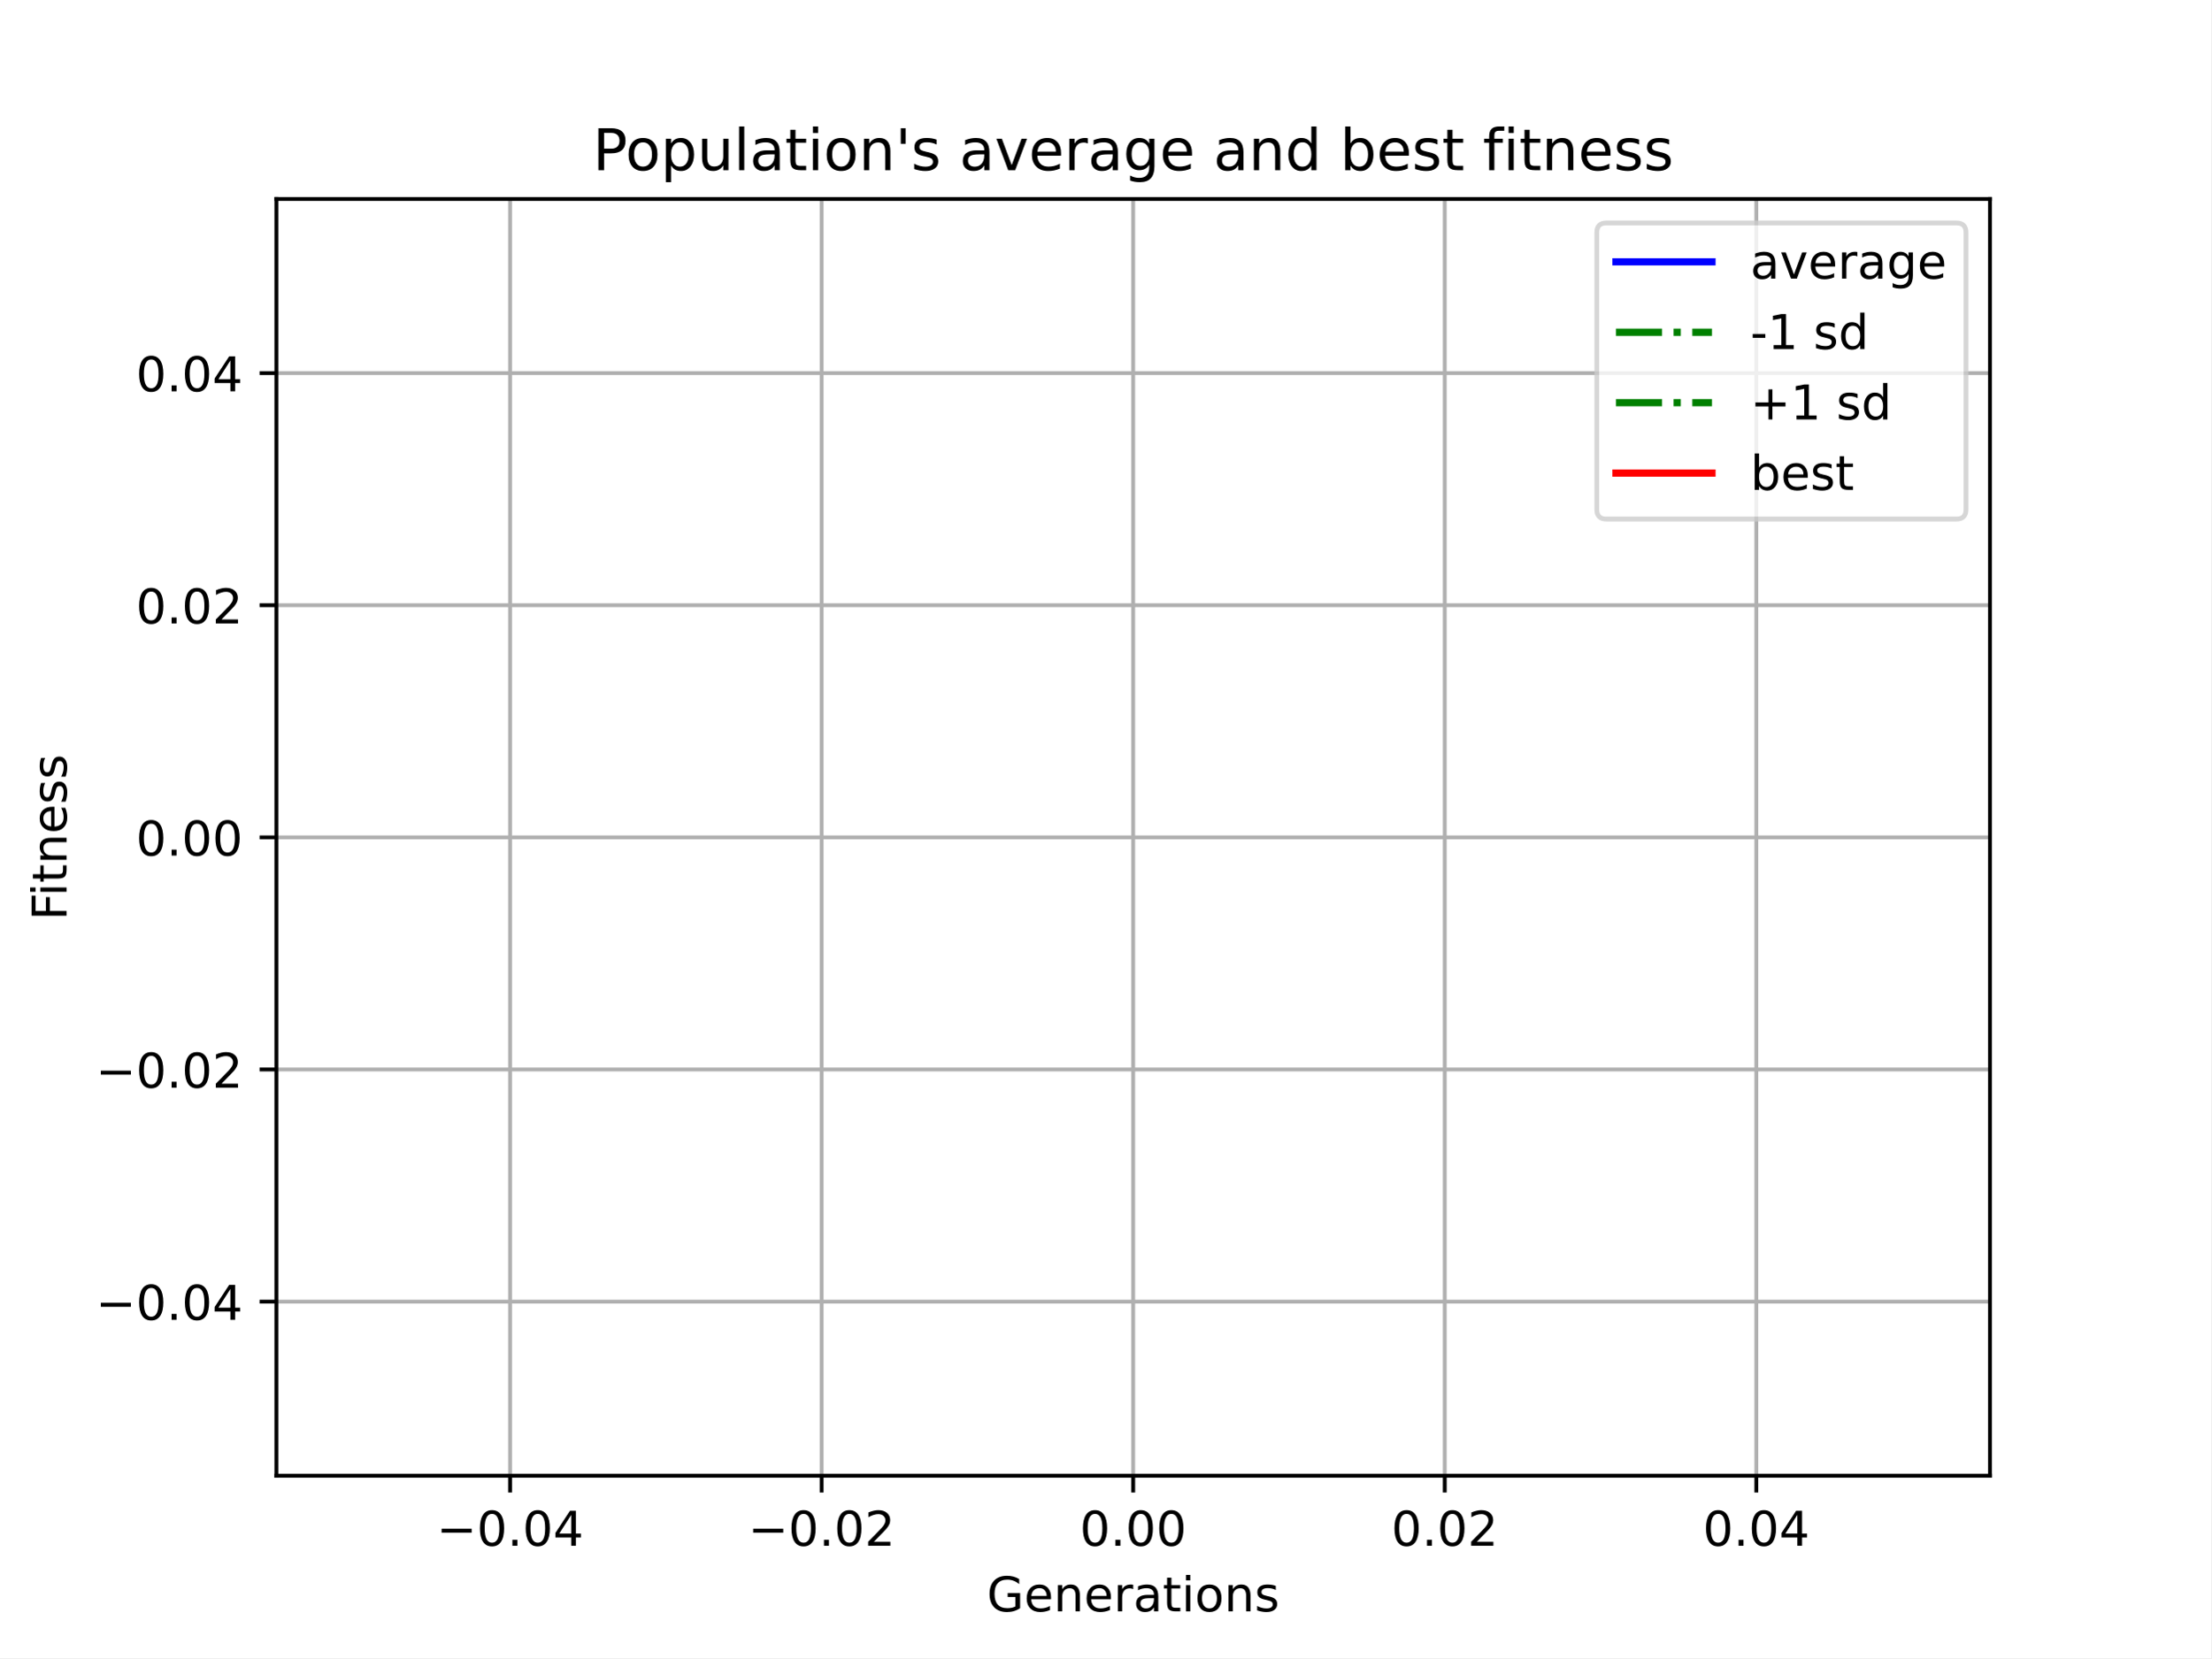
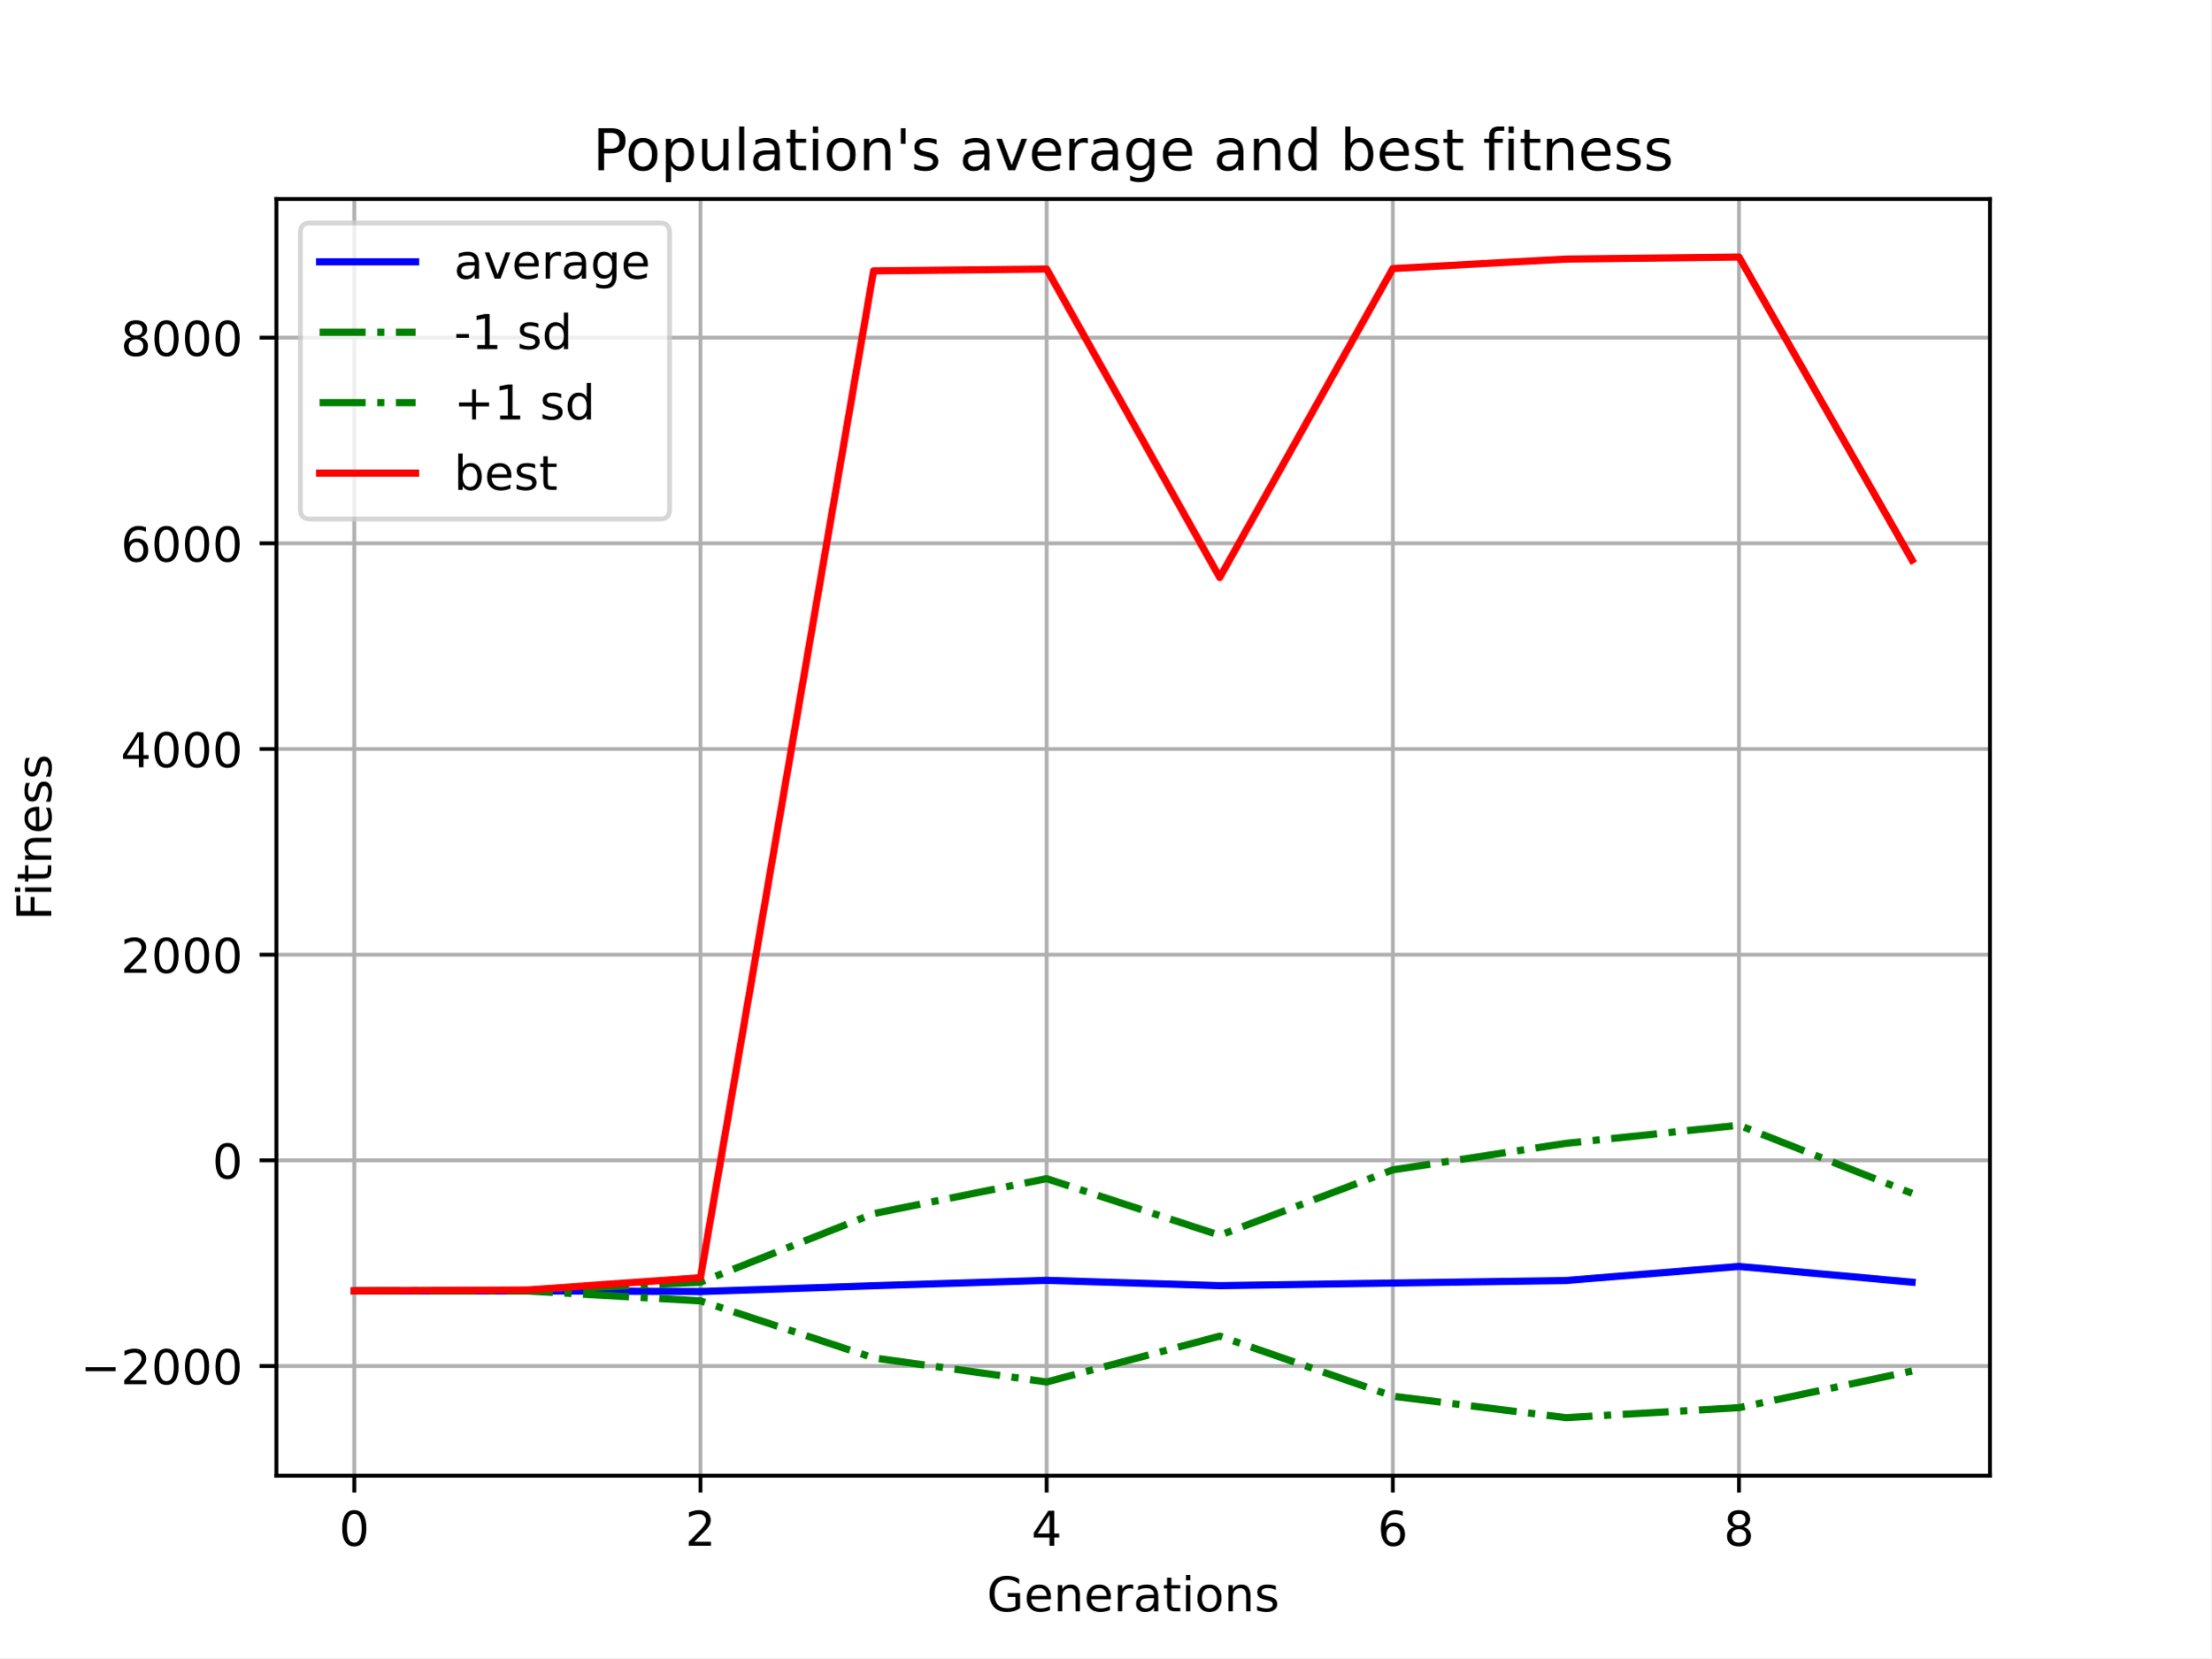
<svg xmlns="http://www.w3.org/2000/svg" xmlns:xlink="http://www.w3.org/1999/xlink" width="460.8pt" height="345.6pt" viewBox="0 0 460.8 345.6" version="1.1">
  <defs>
    <style type="text/css">*{stroke-linejoin: round; stroke-linecap: butt}</style>
  </defs>
  <g id="figure_1">
    <g id="patch_1">
      <path d="M 0 345.6  L 460.8 345.6  L 460.8 0  L 0 0  z " style="fill: #ffffff" />
    </g>
    <g id="axes_1">
      <g id="patch_2">
        <path d="M 57.6 307.584  L 414.72 307.584  L 414.72 41.472  L 57.6 41.472  z " style="fill: #ffffff" />
      </g>
      <g id="matplotlib.axis_1">
        <g id="xtick_1">
          <g id="line2d_1">
-             <path d="M 106.298 307.584  L 106.298 41.472  " clip-path="url(#pbb4c0436f4)" style="fill: none; stroke: #b0b0b0; stroke-width: 0.8; stroke-linecap: square" />
+             <path d="M 73.833 307.584  L 73.833 41.472  " clip-path="url(#p9c00b91838)" style="fill: none; stroke: #b0b0b0; stroke-width: 0.8; stroke-linecap: square" />
          </g>
          <g id="line2d_2">
            <defs>
-               <path id="m82554e2514" d="M 0 0  L 0 3.5  " style="stroke: #000000; stroke-width: 0.8" />
-             </defs>
-             <g>
-               <use xlink:href="#m82554e2514" x="106.298" y="307.584" style="stroke: #000000; stroke-width: 0.8" />
+               <path id="m07bf4c2927" d="M 0 0  L 0 3.5  " style="stroke: #000000; stroke-width: 0.8" />
+             </defs>
+             <g>
+               <use xlink:href="#m07bf4c2927" x="73.833" y="307.584" style="stroke: #000000; stroke-width: 0.8" />
            </g>
          </g>
          <g id="text_1">
-             <g transform="translate(90.97553 322.1824)scale(0.1 -0.1)">
-               <defs>
-                 <path id="DejaVuSans-2212" d="M 678 2272  L 4684 2272  L 4684 1741  L 678 1741  L 678 2272  z " transform="scale(0.015625)" />
+             <g transform="translate(70.65148 322.1824)scale(0.1 -0.1)">
+               <defs>
                <path id="DejaVuSans-30" d="M 2034 4250  Q 1547 4250 1301 3770  Q 1056 3291 1056 2328  Q 1056 1369 1301 889  Q 1547 409 2034 409  Q 2525 409 2770 889  Q 3016 1369 3016 2328  Q 3016 3291 2770 3770  Q 2525 4250 2034 4250  z M 2034 4750  Q 2819 4750 3233 4129  Q 3647 3509 3647 2328  Q 3647 1150 3233 529  Q 2819 -91 2034 -91  Q 1250 -91 836 529  Q 422 1150 422 2328  Q 422 3509 836 4129  Q 1250 4750 2034 4750  z " transform="scale(0.015625)" />
-                 <path id="DejaVuSans-2e" d="M 684 794  L 1344 794  L 1344 0  L 684 0  L 684 794  z " transform="scale(0.015625)" />
-                 <path id="DejaVuSans-34" d="M 2419 4116  L 825 1625  L 2419 1625  L 2419 4116  z M 2253 4666  L 3047 4666  L 3047 1625  L 3713 1625  L 3713 1100  L 3047 1100  L 3047 0  L 2419 0  L 2419 1100  L 313 1100  L 313 1709  L 2253 4666  z " transform="scale(0.015625)" />
-               </defs>
-               <use xlink:href="#DejaVuSans-2212" />
-               <use xlink:href="#DejaVuSans-30" x="83.789" />
-               <use xlink:href="#DejaVuSans-2e" x="147.412" />
-               <use xlink:href="#DejaVuSans-30" x="179.199" />
-               <use xlink:href="#DejaVuSans-34" x="242.822" />
+               </defs>
+               <use xlink:href="#DejaVuSans-30" />
            </g>
          </g>
        </g>
        <g id="xtick_2">
          <g id="line2d_3">
-             <path d="M 171.229 307.584  L 171.229 41.472  " clip-path="url(#pbb4c0436f4)" style="fill: none; stroke: #b0b0b0; stroke-width: 0.8; stroke-linecap: square" />
+             <path d="M 145.978 307.584  L 145.978 41.472  " clip-path="url(#p9c00b91838)" style="fill: none; stroke: #b0b0b0; stroke-width: 0.8; stroke-linecap: square" />
          </g>
          <g id="line2d_4">
            <g>
-               <use xlink:href="#m82554e2514" x="171.229" y="307.584" style="stroke: #000000; stroke-width: 0.8" />
+               <use xlink:href="#m07bf4c2927" x="145.978" y="307.584" style="stroke: #000000; stroke-width: 0.8" />
            </g>
          </g>
          <g id="text_2">
-             <g transform="translate(155.9064 322.1824)scale(0.1 -0.1)">
+             <g transform="translate(142.7969 322.1824)scale(0.1 -0.1)">
              <defs>
                <path id="DejaVuSans-32" d="M 1228 531  L 3431 531  L 3431 0  L 469 0  L 469 531  Q 828 903 1448 1529  Q 2069 2156 2228 2338  Q 2531 2678 2651 2914  Q 2772 3150 2772 3378  Q 2772 3750 2511 3984  Q 2250 4219 1831 4219  Q 1534 4219 1204 4116  Q 875 4013 500 3803  L 500 4441  Q 881 4594 1212 4672  Q 1544 4750 1819 4750  Q 2544 4750 2975 4387  Q 3406 4025 3406 3419  Q 3406 3131 3298 2873  Q 3191 2616 2906 2266  Q 2828 2175 2409 1742  Q 1991 1309 1228 531  z " transform="scale(0.015625)" />
              </defs>
-               <use xlink:href="#DejaVuSans-2212" />
-               <use xlink:href="#DejaVuSans-30" x="83.789" />
-               <use xlink:href="#DejaVuSans-2e" x="147.412" />
-               <use xlink:href="#DejaVuSans-30" x="179.199" />
-               <use xlink:href="#DejaVuSans-32" x="242.822" />
+               <use xlink:href="#DejaVuSans-32" />
            </g>
          </g>
        </g>
        <g id="xtick_3">
          <g id="line2d_5">
-             <path d="M 236.16 307.584  L 236.16 41.472  " clip-path="url(#pbb4c0436f4)" style="fill: none; stroke: #b0b0b0; stroke-width: 0.8; stroke-linecap: square" />
+             <path d="M 218.124 307.584  L 218.124 41.472  " clip-path="url(#p9c00b91838)" style="fill: none; stroke: #b0b0b0; stroke-width: 0.8; stroke-linecap: square" />
          </g>
          <g id="line2d_6">
            <g>
-               <use xlink:href="#m82554e2514" x="236.16" y="307.584" style="stroke: #000000; stroke-width: 0.8" />
+               <use xlink:href="#m07bf4c2927" x="218.124" y="307.584" style="stroke: #000000; stroke-width: 0.8" />
            </g>
          </g>
          <g id="text_3">
-             <g transform="translate(225.0272 322.1824)scale(0.1 -0.1)">
-               <use xlink:href="#DejaVuSans-30" />
-               <use xlink:href="#DejaVuSans-2e" x="63.623" />
-               <use xlink:href="#DejaVuSans-30" x="95.41" />
-               <use xlink:href="#DejaVuSans-30" x="159.033" />
+             <g transform="translate(214.9424 322.1824)scale(0.1 -0.1)">
+               <defs>
+                 <path id="DejaVuSans-34" d="M 2419 4116  L 825 1625  L 2419 1625  L 2419 4116  z M 2253 4666  L 3047 4666  L 3047 1625  L 3713 1625  L 3713 1100  L 3047 1100  L 3047 0  L 2419 0  L 2419 1100  L 313 1100  L 313 1709  L 2253 4666  z " transform="scale(0.015625)" />
+               </defs>
+               <use xlink:href="#DejaVuSans-34" />
            </g>
          </g>
        </g>
        <g id="xtick_4">
          <g id="line2d_7">
-             <path d="M 301.091 307.584  L 301.091 41.472  " clip-path="url(#pbb4c0436f4)" style="fill: none; stroke: #b0b0b0; stroke-width: 0.8; stroke-linecap: square" />
+             <path d="M 290.269 307.584  L 290.269 41.472  " clip-path="url(#p9c00b91838)" style="fill: none; stroke: #b0b0b0; stroke-width: 0.8; stroke-linecap: square" />
          </g>
          <g id="line2d_8">
            <g>
-               <use xlink:href="#m82554e2514" x="301.091" y="307.584" style="stroke: #000000; stroke-width: 0.8" />
+               <use xlink:href="#m07bf4c2927" x="290.269" y="307.584" style="stroke: #000000; stroke-width: 0.8" />
            </g>
          </g>
          <g id="text_4">
-             <g transform="translate(289.9581 322.1824)scale(0.1 -0.1)">
-               <use xlink:href="#DejaVuSans-30" />
-               <use xlink:href="#DejaVuSans-2e" x="63.623" />
-               <use xlink:href="#DejaVuSans-30" x="95.41" />
-               <use xlink:href="#DejaVuSans-32" x="159.033" />
+             <g transform="translate(287.0878 322.1824)scale(0.1 -0.1)">
+               <defs>
+                 <path id="DejaVuSans-36" d="M 2113 2584  Q 1688 2584 1439 2293  Q 1191 2003 1191 1497  Q 1191 994 1439 701  Q 1688 409 2113 409  Q 2538 409 2786 701  Q 3034 994 3034 1497  Q 3034 2003 2786 2293  Q 2538 2584 2113 2584  z M 3366 4563  L 3366 3988  Q 3128 4100 2886 4159  Q 2644 4219 2406 4219  Q 1781 4219 1451 3797  Q 1122 3375 1075 2522  Q 1259 2794 1537 2939  Q 1816 3084 2150 3084  Q 2853 3084 3261 2657  Q 3669 2231 3669 1497  Q 3669 778 3244 343  Q 2819 -91 2113 -91  Q 1303 -91 875 529  Q 447 1150 447 2328  Q 447 3434 972 4092  Q 1497 4750 2381 4750  Q 2619 4750 2861 4703  Q 3103 4656 3366 4563  z " transform="scale(0.015625)" />
+               </defs>
+               <use xlink:href="#DejaVuSans-36" />
            </g>
          </g>
        </g>
        <g id="xtick_5">
          <g id="line2d_9">
-             <path d="M 366.022 307.584  L 366.022 41.472  " clip-path="url(#pbb4c0436f4)" style="fill: none; stroke: #b0b0b0; stroke-width: 0.8; stroke-linecap: square" />
+             <path d="M 362.415 307.584  L 362.415 41.472  " clip-path="url(#p9c00b91838)" style="fill: none; stroke: #b0b0b0; stroke-width: 0.8; stroke-linecap: square" />
          </g>
          <g id="line2d_10">
            <g>
-               <use xlink:href="#m82554e2514" x="366.022" y="307.584" style="stroke: #000000; stroke-width: 0.8" />
+               <use xlink:href="#m07bf4c2927" x="362.415" y="307.584" style="stroke: #000000; stroke-width: 0.8" />
            </g>
          </g>
          <g id="text_5">
-             <g transform="translate(354.889 322.1824)scale(0.1 -0.1)">
-               <use xlink:href="#DejaVuSans-30" />
-               <use xlink:href="#DejaVuSans-2e" x="63.623" />
-               <use xlink:href="#DejaVuSans-30" x="95.41" />
-               <use xlink:href="#DejaVuSans-34" x="159.033" />
+             <g transform="translate(359.2333 322.1824)scale(0.1 -0.1)">
+               <defs>
+                 <path id="DejaVuSans-38" d="M 2034 2216  Q 1584 2216 1326 1975  Q 1069 1734 1069 1313  Q 1069 891 1326 650  Q 1584 409 2034 409  Q 2484 409 2743 651  Q 3003 894 3003 1313  Q 3003 1734 2745 1975  Q 2488 2216 2034 2216  z M 1403 2484  Q 997 2584 770 2862  Q 544 3141 544 3541  Q 544 4100 942 4425  Q 1341 4750 2034 4750  Q 2731 4750 3128 4425  Q 3525 4100 3525 3541  Q 3525 3141 3298 2862  Q 3072 2584 2669 2484  Q 3125 2378 3379 2068  Q 3634 1759 3634 1313  Q 3634 634 3220 271  Q 2806 -91 2034 -91  Q 1263 -91 848 271  Q 434 634 434 1313  Q 434 1759 690 2068  Q 947 2378 1403 2484  z M 1172 3481  Q 1172 3119 1398 2916  Q 1625 2713 2034 2713  Q 2441 2713 2670 2916  Q 2900 3119 2900 3481  Q 2900 3844 2670 4047  Q 2441 4250 2034 4250  Q 1625 4250 1398 4047  Q 1172 3844 1172 3481  z " transform="scale(0.015625)" />
+               </defs>
+               <use xlink:href="#DejaVuSans-38" />
            </g>
          </g>
        </g>
        <g id="text_6">
          <g transform="translate(205.6623 335.8606)scale(0.1 -0.1)">
            <defs>
              <path id="DejaVuSans-47" d="M 3809 666  L 3809 1919  L 2778 1919  L 2778 2438  L 4434 2438  L 4434 434  Q 4069 175 3628 42  Q 3188 -91 2688 -91  Q 1594 -91 976 548  Q 359 1188 359 2328  Q 359 3472 976 4111  Q 1594 4750 2688 4750  Q 3144 4750 3555 4637  Q 3966 4525 4313 4306  L 4313 3634  Q 3963 3931 3569 4081  Q 3175 4231 2741 4231  Q 1884 4231 1454 3753  Q 1025 3275 1025 2328  Q 1025 1384 1454 906  Q 1884 428 2741 428  Q 3075 428 3337 486  Q 3600 544 3809 666  z " transform="scale(0.015625)" />
              <path id="DejaVuSans-65" d="M 3597 1894  L 3597 1613  L 953 1613  Q 991 1019 1311 708  Q 1631 397 2203 397  Q 2534 397 2845 478  Q 3156 559 3463 722  L 3463 178  Q 3153 47 2828 -22  Q 2503 -91 2169 -91  Q 1331 -91 842 396  Q 353 884 353 1716  Q 353 2575 817 3079  Q 1281 3584 2069 3584  Q 2775 3584 3186 3129  Q 3597 2675 3597 1894  z M 3022 2063  Q 3016 2534 2758 2815  Q 2500 3097 2075 3097  Q 1594 3097 1305 2825  Q 1016 2553 972 2059  L 3022 2063  z " transform="scale(0.015625)" />
              <path id="DejaVuSans-6e" d="M 3513 2113  L 3513 0  L 2938 0  L 2938 2094  Q 2938 2591 2744 2837  Q 2550 3084 2163 3084  Q 1697 3084 1428 2787  Q 1159 2491 1159 1978  L 1159 0  L 581 0  L 581 3500  L 1159 3500  L 1159 2956  Q 1366 3272 1645 3428  Q 1925 3584 2291 3584  Q 2894 3584 3203 3211  Q 3513 2838 3513 2113  z " transform="scale(0.015625)" />
              <path id="DejaVuSans-72" d="M 2631 2963  Q 2534 3019 2420 3045  Q 2306 3072 2169 3072  Q 1681 3072 1420 2755  Q 1159 2438 1159 1844  L 1159 0  L 581 0  L 581 3500  L 1159 3500  L 1159 2956  Q 1341 3275 1631 3429  Q 1922 3584 2338 3584  Q 2397 3584 2469 3576  Q 2541 3569 2628 3553  L 2631 2963  z " transform="scale(0.015625)" />
              <path id="DejaVuSans-61" d="M 2194 1759  Q 1497 1759 1228 1600  Q 959 1441 959 1056  Q 959 750 1161 570  Q 1363 391 1709 391  Q 2188 391 2477 730  Q 2766 1069 2766 1631  L 2766 1759  L 2194 1759  z M 3341 1997  L 3341 0  L 2766 0  L 2766 531  Q 2569 213 2275 61  Q 1981 -91 1556 -91  Q 1019 -91 701 211  Q 384 513 384 1019  Q 384 1609 779 1909  Q 1175 2209 1959 2209  L 2766 2209  L 2766 2266  Q 2766 2663 2505 2880  Q 2244 3097 1772 3097  Q 1472 3097 1187 3025  Q 903 2953 641 2809  L 641 3341  Q 956 3463 1253 3523  Q 1550 3584 1831 3584  Q 2591 3584 2966 3190  Q 3341 2797 3341 1997  z " transform="scale(0.015625)" />
              <path id="DejaVuSans-74" d="M 1172 4494  L 1172 3500  L 2356 3500  L 2356 3053  L 1172 3053  L 1172 1153  Q 1172 725 1289 603  Q 1406 481 1766 481  L 2356 481  L 2356 0  L 1766 0  Q 1100 0 847 248  Q 594 497 594 1153  L 594 3053  L 172 3053  L 172 3500  L 594 3500  L 594 4494  L 1172 4494  z " transform="scale(0.015625)" />
              <path id="DejaVuSans-69" d="M 603 3500  L 1178 3500  L 1178 0  L 603 0  L 603 3500  z M 603 4863  L 1178 4863  L 1178 4134  L 603 4134  L 603 4863  z " transform="scale(0.015625)" />
              <path id="DejaVuSans-6f" d="M 1959 3097  Q 1497 3097 1228 2736  Q 959 2375 959 1747  Q 959 1119 1226 758  Q 1494 397 1959 397  Q 2419 397 2687 759  Q 2956 1122 2956 1747  Q 2956 2369 2687 2733  Q 2419 3097 1959 3097  z M 1959 3584  Q 2709 3584 3137 3096  Q 3566 2609 3566 1747  Q 3566 888 3137 398  Q 2709 -91 1959 -91  Q 1206 -91 779 398  Q 353 888 353 1747  Q 353 2609 779 3096  Q 1206 3584 1959 3584  z " transform="scale(0.015625)" />
              <path id="DejaVuSans-73" d="M 2834 3397  L 2834 2853  Q 2591 2978 2328 3040  Q 2066 3103 1784 3103  Q 1356 3103 1142 2972  Q 928 2841 928 2578  Q 928 2378 1081 2264  Q 1234 2150 1697 2047  L 1894 2003  Q 2506 1872 2764 1633  Q 3022 1394 3022 966  Q 3022 478 2636 193  Q 2250 -91 1575 -91  Q 1294 -91 989 -36  Q 684 19 347 128  L 347 722  Q 666 556 975 473  Q 1284 391 1588 391  Q 1994 391 2212 530  Q 2431 669 2431 922  Q 2431 1156 2273 1281  Q 2116 1406 1581 1522  L 1381 1569  Q 847 1681 609 1914  Q 372 2147 372 2553  Q 372 3047 722 3315  Q 1072 3584 1716 3584  Q 2034 3584 2315 3537  Q 2597 3491 2834 3397  z " transform="scale(0.015625)" />
            </defs>
            <use xlink:href="#DejaVuSans-47" />
            <use xlink:href="#DejaVuSans-65" x="77.49" />
            <use xlink:href="#DejaVuSans-6e" x="139.014" />
            <use xlink:href="#DejaVuSans-65" x="202.393" />
            <use xlink:href="#DejaVuSans-72" x="263.916" />
            <use xlink:href="#DejaVuSans-61" x="305.029" />
            <use xlink:href="#DejaVuSans-74" x="366.309" />
            <use xlink:href="#DejaVuSans-69" x="405.518" />
            <use xlink:href="#DejaVuSans-6f" x="433.301" />
            <use xlink:href="#DejaVuSans-6e" x="494.482" />
            <use xlink:href="#DejaVuSans-73" x="557.861" />
          </g>
        </g>
      </g>
      <g id="matplotlib.axis_2">
        <g id="ytick_1">
          <g id="line2d_11">
-             <path d="M 57.6 271.296  L 414.72 271.296  " clip-path="url(#pbb4c0436f4)" style="fill: none; stroke: #b0b0b0; stroke-width: 0.8; stroke-linecap: square" />
+             <path d="M 57.6 284.723  L 414.72 284.723  " clip-path="url(#p9c00b91838)" style="fill: none; stroke: #b0b0b0; stroke-width: 0.8; stroke-linecap: square" />
          </g>
          <g id="line2d_12">
            <defs>
-               <path id="m25c2e7f038" d="M 0 0  L -3.5 0  " style="stroke: #000000; stroke-width: 0.8" />
-             </defs>
-             <g>
-               <use xlink:href="#m25c2e7f038" x="57.6" y="271.296" style="stroke: #000000; stroke-width: 0.8" />
+               <path id="m355f45ad8a" d="M 0 0  L -3.5 0  " style="stroke: #000000; stroke-width: 0.8" />
+             </defs>
+             <g>
+               <use xlink:href="#m355f45ad8a" x="57.6" y="284.723" style="stroke: #000000; stroke-width: 0.8" />
            </g>
          </g>
          <g id="text_7">
-             <g transform="translate(19.95469 275.0952)scale(0.1 -0.1)">
+             <g transform="translate(16.77031 288.5222)scale(0.1 -0.1)">
+               <defs>
+                 <path id="DejaVuSans-2212" d="M 678 2272  L 4684 2272  L 4684 1741  L 678 1741  L 678 2272  z " transform="scale(0.015625)" />
+               </defs>
              <use xlink:href="#DejaVuSans-2212" />
-               <use xlink:href="#DejaVuSans-30" x="83.789" />
-               <use xlink:href="#DejaVuSans-2e" x="147.412" />
-               <use xlink:href="#DejaVuSans-30" x="179.199" />
-               <use xlink:href="#DejaVuSans-34" x="242.822" />
+               <use xlink:href="#DejaVuSans-32" x="83.789" />
+               <use xlink:href="#DejaVuSans-30" x="147.412" />
+               <use xlink:href="#DejaVuSans-30" x="211.035" />
+               <use xlink:href="#DejaVuSans-30" x="274.658" />
            </g>
          </g>
        </g>
        <g id="ytick_2">
          <g id="line2d_13">
-             <path d="M 57.6 222.912  L 414.72 222.912  " clip-path="url(#pbb4c0436f4)" style="fill: none; stroke: #b0b0b0; stroke-width: 0.8; stroke-linecap: square" />
+             <path d="M 57.6 241.852  L 414.72 241.852  " clip-path="url(#p9c00b91838)" style="fill: none; stroke: #b0b0b0; stroke-width: 0.8; stroke-linecap: square" />
          </g>
          <g id="line2d_14">
            <g>
-               <use xlink:href="#m25c2e7f038" x="57.6" y="222.912" style="stroke: #000000; stroke-width: 0.8" />
+               <use xlink:href="#m355f45ad8a" x="57.6" y="241.852" style="stroke: #000000; stroke-width: 0.8" />
            </g>
          </g>
          <g id="text_8">
-             <g transform="translate(19.95469 226.7112)scale(0.1 -0.1)">
-               <use xlink:href="#DejaVuSans-2212" />
-               <use xlink:href="#DejaVuSans-30" x="83.789" />
-               <use xlink:href="#DejaVuSans-2e" x="147.412" />
-               <use xlink:href="#DejaVuSans-30" x="179.199" />
-               <use xlink:href="#DejaVuSans-32" x="242.822" />
+             <g transform="translate(44.2375 245.6517)scale(0.1 -0.1)">
+               <use xlink:href="#DejaVuSans-30" />
            </g>
          </g>
        </g>
        <g id="ytick_3">
          <g id="line2d_15">
-             <path d="M 57.6 174.528  L 414.72 174.528  " clip-path="url(#pbb4c0436f4)" style="fill: none; stroke: #b0b0b0; stroke-width: 0.8; stroke-linecap: square" />
+             <path d="M 57.6 198.982  L 414.72 198.982  " clip-path="url(#p9c00b91838)" style="fill: none; stroke: #b0b0b0; stroke-width: 0.8; stroke-linecap: square" />
          </g>
          <g id="line2d_16">
            <g>
-               <use xlink:href="#m25c2e7f038" x="57.6" y="174.528" style="stroke: #000000; stroke-width: 0.8" />
+               <use xlink:href="#m355f45ad8a" x="57.6" y="198.982" style="stroke: #000000; stroke-width: 0.8" />
            </g>
          </g>
          <g id="text_9">
-             <g transform="translate(28.33438 178.3272)scale(0.1 -0.1)">
-               <use xlink:href="#DejaVuSans-30" />
-               <use xlink:href="#DejaVuSans-2e" x="63.623" />
-               <use xlink:href="#DejaVuSans-30" x="95.41" />
-               <use xlink:href="#DejaVuSans-30" x="159.033" />
+             <g transform="translate(25.15 202.7811)scale(0.1 -0.1)">
+               <use xlink:href="#DejaVuSans-32" />
+               <use xlink:href="#DejaVuSans-30" x="63.623" />
+               <use xlink:href="#DejaVuSans-30" x="127.246" />
+               <use xlink:href="#DejaVuSans-30" x="190.869" />
            </g>
          </g>
        </g>
        <g id="ytick_4">
          <g id="line2d_17">
-             <path d="M 57.6 126.144  L 414.72 126.144  " clip-path="url(#pbb4c0436f4)" style="fill: none; stroke: #b0b0b0; stroke-width: 0.8; stroke-linecap: square" />
+             <path d="M 57.6 156.111  L 414.72 156.111  " clip-path="url(#p9c00b91838)" style="fill: none; stroke: #b0b0b0; stroke-width: 0.8; stroke-linecap: square" />
          </g>
          <g id="line2d_18">
            <g>
-               <use xlink:href="#m25c2e7f038" x="57.6" y="126.144" style="stroke: #000000; stroke-width: 0.8" />
+               <use xlink:href="#m355f45ad8a" x="57.6" y="156.111" style="stroke: #000000; stroke-width: 0.8" />
            </g>
          </g>
          <g id="text_10">
-             <g transform="translate(28.33438 129.9432)scale(0.1 -0.1)">
-               <use xlink:href="#DejaVuSans-30" />
-               <use xlink:href="#DejaVuSans-2e" x="63.623" />
-               <use xlink:href="#DejaVuSans-30" x="95.41" />
-               <use xlink:href="#DejaVuSans-32" x="159.033" />
+             <g transform="translate(25.15 159.9106)scale(0.1 -0.1)">
+               <use xlink:href="#DejaVuSans-34" />
+               <use xlink:href="#DejaVuSans-30" x="63.623" />
+               <use xlink:href="#DejaVuSans-30" x="127.246" />
+               <use xlink:href="#DejaVuSans-30" x="190.869" />
            </g>
          </g>
        </g>
        <g id="ytick_5">
          <g id="line2d_19">
-             <path d="M 57.6 77.76  L 414.72 77.76  " clip-path="url(#pbb4c0436f4)" style="fill: none; stroke: #b0b0b0; stroke-width: 0.8; stroke-linecap: square" />
+             <path d="M 57.6 113.241  L 414.72 113.241  " clip-path="url(#p9c00b91838)" style="fill: none; stroke: #b0b0b0; stroke-width: 0.8; stroke-linecap: square" />
          </g>
          <g id="line2d_20">
            <g>
-               <use xlink:href="#m25c2e7f038" x="57.6" y="77.76" style="stroke: #000000; stroke-width: 0.8" />
+               <use xlink:href="#m355f45ad8a" x="57.6" y="113.241" style="stroke: #000000; stroke-width: 0.8" />
            </g>
          </g>
          <g id="text_11">
-             <g transform="translate(28.33438 81.55922)scale(0.1 -0.1)">
-               <use xlink:href="#DejaVuSans-30" />
-               <use xlink:href="#DejaVuSans-2e" x="63.623" />
-               <use xlink:href="#DejaVuSans-30" x="95.41" />
-               <use xlink:href="#DejaVuSans-34" x="159.033" />
-             </g>
-           </g>
-         </g>
-         <g id="text_12">
-           <g transform="translate(13.875 191.8452)rotate(-90)scale(0.1 -0.1)">
+             <g transform="translate(25.15 117.04)scale(0.1 -0.1)">
+               <use xlink:href="#DejaVuSans-36" />
+               <use xlink:href="#DejaVuSans-30" x="63.623" />
+               <use xlink:href="#DejaVuSans-30" x="127.246" />
+               <use xlink:href="#DejaVuSans-30" x="190.869" />
+             </g>
+           </g>
+         </g>
+         <g id="ytick_6">
+           <g id="line2d_21">
+             <path d="M 57.6 70.37  L 414.72 70.37  " clip-path="url(#p9c00b91838)" style="fill: none; stroke: #b0b0b0; stroke-width: 0.8; stroke-linecap: square" />
+           </g>
+           <g id="line2d_22">
+             <g>
+               <use xlink:href="#m355f45ad8a" x="57.6" y="70.37" style="stroke: #000000; stroke-width: 0.8" />
+             </g>
+           </g>
+           <g id="text_12">
+             <g transform="translate(25.15 74.1695)scale(0.1 -0.1)">
+               <use xlink:href="#DejaVuSans-38" />
+               <use xlink:href="#DejaVuSans-30" x="63.623" />
+               <use xlink:href="#DejaVuSans-30" x="127.246" />
+               <use xlink:href="#DejaVuSans-30" x="190.869" />
+             </g>
+           </g>
+         </g>
+         <g id="text_13">
+           <g transform="translate(10.69063 191.8452)rotate(-90)scale(0.1 -0.1)">
            <defs>
              <path id="DejaVuSans-46" d="M 628 4666  L 3309 4666  L 3309 4134  L 1259 4134  L 1259 2759  L 3109 2759  L 3109 2228  L 1259 2228  L 1259 0  L 628 0  L 628 4666  z " transform="scale(0.015625)" />
            </defs>
            <use xlink:href="#DejaVuSans-46" />
            <use xlink:href="#DejaVuSans-69" x="50.27" />
            <use xlink:href="#DejaVuSans-74" x="78.053" />
            <use xlink:href="#DejaVuSans-6e" x="117.262" />
            <use xlink:href="#DejaVuSans-65" x="180.641" />
            <use xlink:href="#DejaVuSans-73" x="242.164" />
            <use xlink:href="#DejaVuSans-73" x="294.264" />
          </g>
        </g>
      </g>
-       <g id="line2d_21" />
-       <g id="line2d_22" />
-       <g id="line2d_23" />
-       <g id="line2d_24" />
+       <g id="line2d_23">
+         <path d="M 73.833 269.067  L 109.905 269.064  L 145.978 269.204  L 182.051 267.995  L 218.124 266.859  L 254.196 267.985  L 290.269 267.43  L 326.342 266.9  L 362.415 263.971  L 398.487 267.251  " clip-path="url(#p9c00b91838)" style="fill: none; stroke: #0000ff; stroke-width: 1.5; stroke-linecap: square" />
+       </g>
+       <g id="line2d_24">
+         <path d="M 73.833 269.068  L 109.905 269.088  L 145.978 271.151  L 182.051 283.029  L 218.124 288.049  L 254.196 278.497  L 290.269 291.016  L 326.342 295.488  L 362.415 293.407  L 398.487 285.765  " clip-path="url(#p9c00b91838)" style="fill: none; stroke-dasharray: 9.6,2.4,1.5,2.4; stroke-dashoffset: 0; stroke: #008000; stroke-width: 1.5" />
+       </g>
+       <g id="line2d_25">
+         <path d="M 73.833 269.067  L 109.905 269.039  L 145.978 267.257  L 182.051 252.961  L 218.124 245.669  L 254.196 257.474  L 290.269 243.843  L 326.342 238.313  L 362.415 234.535  L 398.487 248.738  " clip-path="url(#p9c00b91838)" style="fill: none; stroke-dasharray: 9.6,2.4,1.5,2.4; stroke-dashoffset: 0; stroke: #008000; stroke-width: 1.5" />
+       </g>
+       <g id="line2d_26">
+         <path d="M 73.833 269.065  L 109.905 268.874  L 145.978 266.315  L 182.051 56.459  L 218.124 56.075  L 254.196 120.37  L 290.269 55.972  L 326.342 53.991  L 362.415 53.568  L 398.487 116.733  " clip-path="url(#p9c00b91838)" style="fill: none; stroke: #ff0000; stroke-width: 1.5; stroke-linecap: square" />
+       </g>
      <g id="patch_3">
        <path d="M 57.6 307.584  L 57.6 41.472  " style="fill: none; stroke: #000000; stroke-width: 0.8; stroke-linejoin: miter; stroke-linecap: square" />
      </g>
      <g id="patch_4">
        <path d="M 414.72 307.584  L 414.72 41.472  " style="fill: none; stroke: #000000; stroke-width: 0.8; stroke-linejoin: miter; stroke-linecap: square" />
      </g>
      <g id="patch_5">
        <path d="M 57.6 307.584  L 414.72 307.584  " style="fill: none; stroke: #000000; stroke-width: 0.8; stroke-linejoin: miter; stroke-linecap: square" />
      </g>
      <g id="patch_6">
        <path d="M 57.6 41.472  L 414.72 41.472  " style="fill: none; stroke: #000000; stroke-width: 0.8; stroke-linejoin: miter; stroke-linecap: square" />
      </g>
-       <g id="text_13">
+       <g id="text_14">
        <g transform="translate(123.5297 35.472)scale(0.12 -0.12)">
          <defs>
            <path id="DejaVuSans-50" d="M 1259 4147  L 1259 2394  L 2053 2394  Q 2494 2394 2734 2622  Q 2975 2850 2975 3272  Q 2975 3691 2734 3919  Q 2494 4147 2053 4147  L 1259 4147  z M 628 4666  L 2053 4666  Q 2838 4666 3239 4311  Q 3641 3956 3641 3272  Q 3641 2581 3239 2228  Q 2838 1875 2053 1875  L 1259 1875  L 1259 0  L 628 0  L 628 4666  z " transform="scale(0.015625)" />
            <path id="DejaVuSans-70" d="M 1159 525  L 1159 -1331  L 581 -1331  L 581 3500  L 1159 3500  L 1159 2969  Q 1341 3281 1617 3432  Q 1894 3584 2278 3584  Q 2916 3584 3314 3078  Q 3713 2572 3713 1747  Q 3713 922 3314 415  Q 2916 -91 2278 -91  Q 1894 -91 1617 61  Q 1341 213 1159 525  z M 3116 1747  Q 3116 2381 2855 2742  Q 2594 3103 2138 3103  Q 1681 3103 1420 2742  Q 1159 2381 1159 1747  Q 1159 1113 1420 752  Q 1681 391 2138 391  Q 2594 391 2855 752  Q 3116 1113 3116 1747  z " transform="scale(0.015625)" />
            <path id="DejaVuSans-75" d="M 544 1381  L 544 3500  L 1119 3500  L 1119 1403  Q 1119 906 1312 657  Q 1506 409 1894 409  Q 2359 409 2629 706  Q 2900 1003 2900 1516  L 2900 3500  L 3475 3500  L 3475 0  L 2900 0  L 2900 538  Q 2691 219 2414 64  Q 2138 -91 1772 -91  Q 1169 -91 856 284  Q 544 659 544 1381  z M 1991 3584  L 1991 3584  z " transform="scale(0.015625)" />
            <path id="DejaVuSans-6c" d="M 603 4863  L 1178 4863  L 1178 0  L 603 0  L 603 4863  z " transform="scale(0.015625)" />
            <path id="DejaVuSans-27" d="M 1147 4666  L 1147 2931  L 616 2931  L 616 4666  L 1147 4666  z " transform="scale(0.015625)" />
            <path id="DejaVuSans-20" transform="scale(0.015625)" />
            <path id="DejaVuSans-76" d="M 191 3500  L 800 3500  L 1894 563  L 2988 3500  L 3597 3500  L 2284 0  L 1503 0  L 191 3500  z " transform="scale(0.015625)" />
            <path id="DejaVuSans-67" d="M 2906 1791  Q 2906 2416 2648 2759  Q 2391 3103 1925 3103  Q 1463 3103 1205 2759  Q 947 2416 947 1791  Q 947 1169 1205 825  Q 1463 481 1925 481  Q 2391 481 2648 825  Q 2906 1169 2906 1791  z M 3481 434  Q 3481 -459 3084 -895  Q 2688 -1331 1869 -1331  Q 1566 -1331 1297 -1286  Q 1028 -1241 775 -1147  L 775 -588  Q 1028 -725 1275 -790  Q 1522 -856 1778 -856  Q 2344 -856 2625 -561  Q 2906 -266 2906 331  L 2906 616  Q 2728 306 2450 153  Q 2172 0 1784 0  Q 1141 0 747 490  Q 353 981 353 1791  Q 353 2603 747 3093  Q 1141 3584 1784 3584  Q 2172 3584 2450 3431  Q 2728 3278 2906 2969  L 2906 3500  L 3481 3500  L 3481 434  z " transform="scale(0.015625)" />
            <path id="DejaVuSans-64" d="M 2906 2969  L 2906 4863  L 3481 4863  L 3481 0  L 2906 0  L 2906 525  Q 2725 213 2448 61  Q 2172 -91 1784 -91  Q 1150 -91 751 415  Q 353 922 353 1747  Q 353 2572 751 3078  Q 1150 3584 1784 3584  Q 2172 3584 2448 3432  Q 2725 3281 2906 2969  z M 947 1747  Q 947 1113 1208 752  Q 1469 391 1925 391  Q 2381 391 2643 752  Q 2906 1113 2906 1747  Q 2906 2381 2643 2742  Q 2381 3103 1925 3103  Q 1469 3103 1208 2742  Q 947 2381 947 1747  z " transform="scale(0.015625)" />
            <path id="DejaVuSans-62" d="M 3116 1747  Q 3116 2381 2855 2742  Q 2594 3103 2138 3103  Q 1681 3103 1420 2742  Q 1159 2381 1159 1747  Q 1159 1113 1420 752  Q 1681 391 2138 391  Q 2594 391 2855 752  Q 3116 1113 3116 1747  z M 1159 2969  Q 1341 3281 1617 3432  Q 1894 3584 2278 3584  Q 2916 3584 3314 3078  Q 3713 2572 3713 1747  Q 3713 922 3314 415  Q 2916 -91 2278 -91  Q 1894 -91 1617 61  Q 1341 213 1159 525  L 1159 0  L 581 0  L 581 4863  L 1159 4863  L 1159 2969  z " transform="scale(0.015625)" />
            <path id="DejaVuSans-66" d="M 2375 4863  L 2375 4384  L 1825 4384  Q 1516 4384 1395 4259  Q 1275 4134 1275 3809  L 1275 3500  L 2222 3500  L 2222 3053  L 1275 3053  L 1275 0  L 697 0  L 697 3053  L 147 3053  L 147 3500  L 697 3500  L 697 3744  Q 697 4328 969 4595  Q 1241 4863 1831 4863  L 2375 4863  z " transform="scale(0.015625)" />
          </defs>
          <use xlink:href="#DejaVuSans-50" />
          <use xlink:href="#DejaVuSans-6f" x="56.678" />
          <use xlink:href="#DejaVuSans-70" x="117.859" />
          <use xlink:href="#DejaVuSans-75" x="181.336" />
          <use xlink:href="#DejaVuSans-6c" x="244.715" />
          <use xlink:href="#DejaVuSans-61" x="272.498" />
          <use xlink:href="#DejaVuSans-74" x="333.777" />
          <use xlink:href="#DejaVuSans-69" x="372.986" />
          <use xlink:href="#DejaVuSans-6f" x="400.77" />
          <use xlink:href="#DejaVuSans-6e" x="461.951" />
          <use xlink:href="#DejaVuSans-27" x="525.33" />
          <use xlink:href="#DejaVuSans-73" x="552.82" />
          <use xlink:href="#DejaVuSans-20" x="604.92" />
          <use xlink:href="#DejaVuSans-61" x="636.707" />
          <use xlink:href="#DejaVuSans-76" x="697.986" />
          <use xlink:href="#DejaVuSans-65" x="757.166" />
          <use xlink:href="#DejaVuSans-72" x="818.689" />
          <use xlink:href="#DejaVuSans-61" x="859.803" />
          <use xlink:href="#DejaVuSans-67" x="921.082" />
          <use xlink:href="#DejaVuSans-65" x="984.559" />
          <use xlink:href="#DejaVuSans-20" x="1046.082" />
          <use xlink:href="#DejaVuSans-61" x="1077.869" />
          <use xlink:href="#DejaVuSans-6e" x="1139.148" />
          <use xlink:href="#DejaVuSans-64" x="1202.527" />
          <use xlink:href="#DejaVuSans-20" x="1266.004" />
          <use xlink:href="#DejaVuSans-62" x="1297.791" />
          <use xlink:href="#DejaVuSans-65" x="1361.268" />
          <use xlink:href="#DejaVuSans-73" x="1422.791" />
          <use xlink:href="#DejaVuSans-74" x="1474.891" />
          <use xlink:href="#DejaVuSans-20" x="1514.1" />
          <use xlink:href="#DejaVuSans-66" x="1545.887" />
          <use xlink:href="#DejaVuSans-69" x="1581.092" />
          <use xlink:href="#DejaVuSans-74" x="1608.875" />
          <use xlink:href="#DejaVuSans-6e" x="1648.084" />
          <use xlink:href="#DejaVuSans-65" x="1711.463" />
          <use xlink:href="#DejaVuSans-73" x="1772.986" />
          <use xlink:href="#DejaVuSans-73" x="1825.086" />
        </g>
      </g>
      <g id="legend_1">
        <g id="patch_7">
-           <path d="M 334.779 108.184  L 407.72 108.184  Q 409.72 108.184 409.72 106.184  L 409.72 48.472  Q 409.72 46.472 407.72 46.472  L 334.779 46.472  Q 332.779 46.472 332.779 48.472  L 332.779 106.184  Q 332.779 108.184 334.779 108.184  z " style="fill: #ffffff; opacity: 0.8; stroke: #cccccc; stroke-linejoin: miter" />
-         </g>
-         <g id="line2d_25">
-           <path d="M 336.779 54.57  L 346.779 54.57  L 356.779 54.57  " style="fill: none; stroke: #0000ff; stroke-width: 1.5; stroke-linecap: square" />
-         </g>
-         <g id="text_14">
-           <g transform="translate(364.7794 58.07044)scale(0.1 -0.1)">
+           <path d="M 64.6 108.184  L 137.541 108.184  Q 139.541 108.184 139.541 106.184  L 139.541 48.472  Q 139.541 46.472 137.541 46.472  L 64.6 46.472  Q 62.6 46.472 62.6 48.472  L 62.6 106.184  Q 62.6 108.184 64.6 108.184  z " style="fill: #ffffff; opacity: 0.8; stroke: #cccccc; stroke-linejoin: miter" />
+         </g>
+         <g id="line2d_27">
+           <path d="M 66.6 54.57  L 76.6 54.57  L 86.6 54.57  " style="fill: none; stroke: #0000ff; stroke-width: 1.5; stroke-linecap: square" />
+         </g>
+         <g id="text_15">
+           <g transform="translate(94.6 58.07044)scale(0.1 -0.1)">
            <use xlink:href="#DejaVuSans-61" />
            <use xlink:href="#DejaVuSans-76" x="61.279" />
            <use xlink:href="#DejaVuSans-65" x="120.459" />
            <use xlink:href="#DejaVuSans-72" x="181.982" />
            <use xlink:href="#DejaVuSans-61" x="223.096" />
            <use xlink:href="#DejaVuSans-67" x="284.375" />
            <use xlink:href="#DejaVuSans-65" x="347.852" />
          </g>
        </g>
-         <g id="line2d_26">
-           <path d="M 336.779 69.249  L 346.779 69.249  L 356.779 69.249  " style="fill: none; stroke-dasharray: 9.6,2.4,1.5,2.4; stroke-dashoffset: 0; stroke: #008000; stroke-width: 1.5" />
-         </g>
-         <g id="text_15">
-           <g transform="translate(364.7794 72.74856)scale(0.1 -0.1)">
+         <g id="line2d_28">
+           <path d="M 66.6 69.249  L 76.6 69.249  L 86.6 69.249  " style="fill: none; stroke-dasharray: 9.6,2.4,1.5,2.4; stroke-dashoffset: 0; stroke: #008000; stroke-width: 1.5" />
+         </g>
+         <g id="text_16">
+           <g transform="translate(94.6 72.74856)scale(0.1 -0.1)">
            <defs>
              <path id="DejaVuSans-2d" d="M 313 2009  L 1997 2009  L 1997 1497  L 313 1497  L 313 2009  z " transform="scale(0.015625)" />
              <path id="DejaVuSans-31" d="M 794 531  L 1825 531  L 1825 4091  L 703 3866  L 703 4441  L 1819 4666  L 2450 4666  L 2450 531  L 3481 531  L 3481 0  L 794 0  L 794 531  z " transform="scale(0.015625)" />
            </defs>
            <use xlink:href="#DejaVuSans-2d" />
            <use xlink:href="#DejaVuSans-31" x="36.084" />
            <use xlink:href="#DejaVuSans-20" x="99.707" />
            <use xlink:href="#DejaVuSans-73" x="131.494" />
            <use xlink:href="#DejaVuSans-64" x="183.594" />
          </g>
        </g>
-         <g id="line2d_27">
-           <path d="M 336.779 83.927  L 346.779 83.927  L 356.779 83.927  " style="fill: none; stroke-dasharray: 9.6,2.4,1.5,2.4; stroke-dashoffset: 0; stroke: #008000; stroke-width: 1.5" />
-         </g>
-         <g id="text_16">
-           <g transform="translate(364.7794 87.42669)scale(0.1 -0.1)">
+         <g id="line2d_29">
+           <path d="M 66.6 83.927  L 76.6 83.927  L 86.6 83.927  " style="fill: none; stroke-dasharray: 9.6,2.4,1.5,2.4; stroke-dashoffset: 0; stroke: #008000; stroke-width: 1.5" />
+         </g>
+         <g id="text_17">
+           <g transform="translate(94.6 87.42669)scale(0.1 -0.1)">
            <defs>
              <path id="DejaVuSans-2b" d="M 2944 4013  L 2944 2272  L 4684 2272  L 4684 1741  L 2944 1741  L 2944 0  L 2419 0  L 2419 1741  L 678 1741  L 678 2272  L 2419 2272  L 2419 4013  L 2944 4013  z " transform="scale(0.015625)" />
            </defs>
            <use xlink:href="#DejaVuSans-2b" />
            <use xlink:href="#DejaVuSans-31" x="83.789" />
            <use xlink:href="#DejaVuSans-20" x="147.412" />
            <use xlink:href="#DejaVuSans-73" x="179.199" />
            <use xlink:href="#DejaVuSans-64" x="231.299" />
          </g>
        </g>
-         <g id="line2d_28">
-           <path d="M 336.779 98.605  L 346.779 98.605  L 356.779 98.605  " style="fill: none; stroke: #ff0000; stroke-width: 1.5; stroke-linecap: square" />
-         </g>
-         <g id="text_17">
-           <g transform="translate(364.7794 102.1048)scale(0.1 -0.1)">
+         <g id="line2d_30">
+           <path d="M 66.6 98.605  L 76.6 98.605  L 86.6 98.605  " style="fill: none; stroke: #ff0000; stroke-width: 1.5; stroke-linecap: square" />
+         </g>
+         <g id="text_18">
+           <g transform="translate(94.6 102.1048)scale(0.1 -0.1)">
            <use xlink:href="#DejaVuSans-62" />
            <use xlink:href="#DejaVuSans-65" x="63.477" />
            <use xlink:href="#DejaVuSans-73" x="125" />
            <use xlink:href="#DejaVuSans-74" x="177.1" />
          </g>
        </g>
      </g>
    </g>
  </g>
  <defs>
-     <clipPath id="pbb4c0436f4">
+     <clipPath id="p9c00b91838">
      <rect x="57.6" y="41.472" width="357.12" height="266.112" />
    </clipPath>
  </defs>
</svg>
